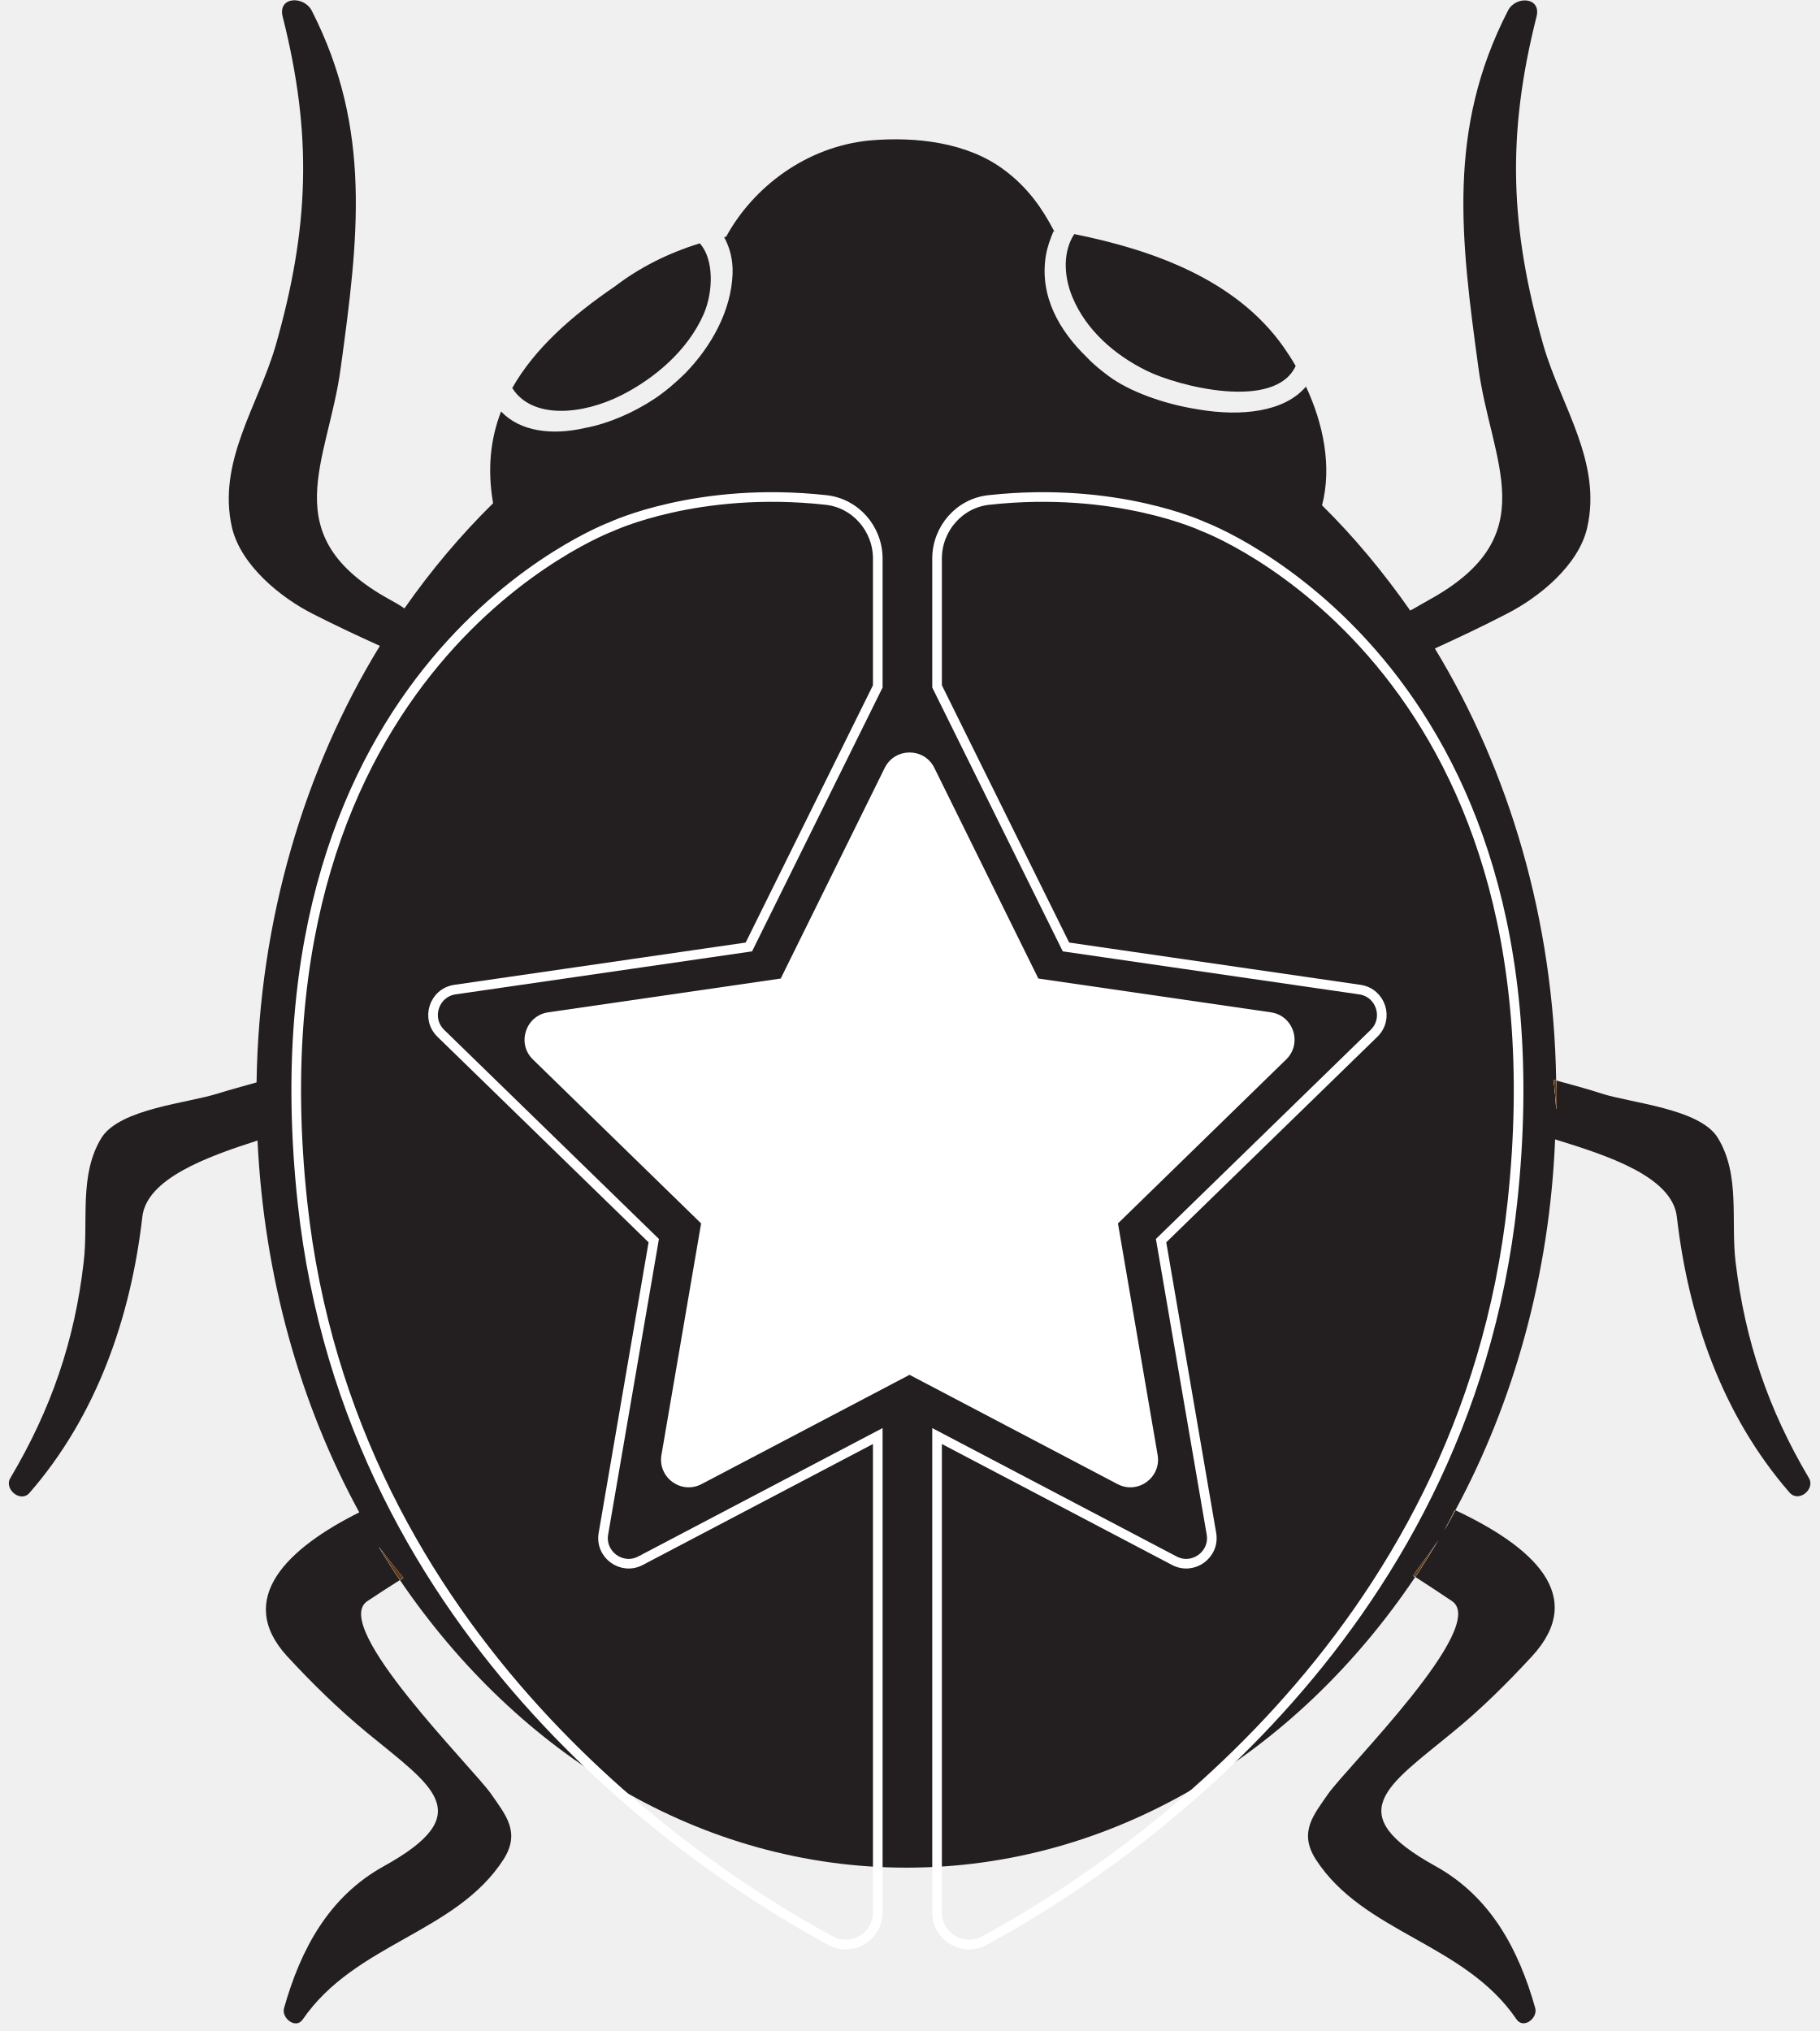
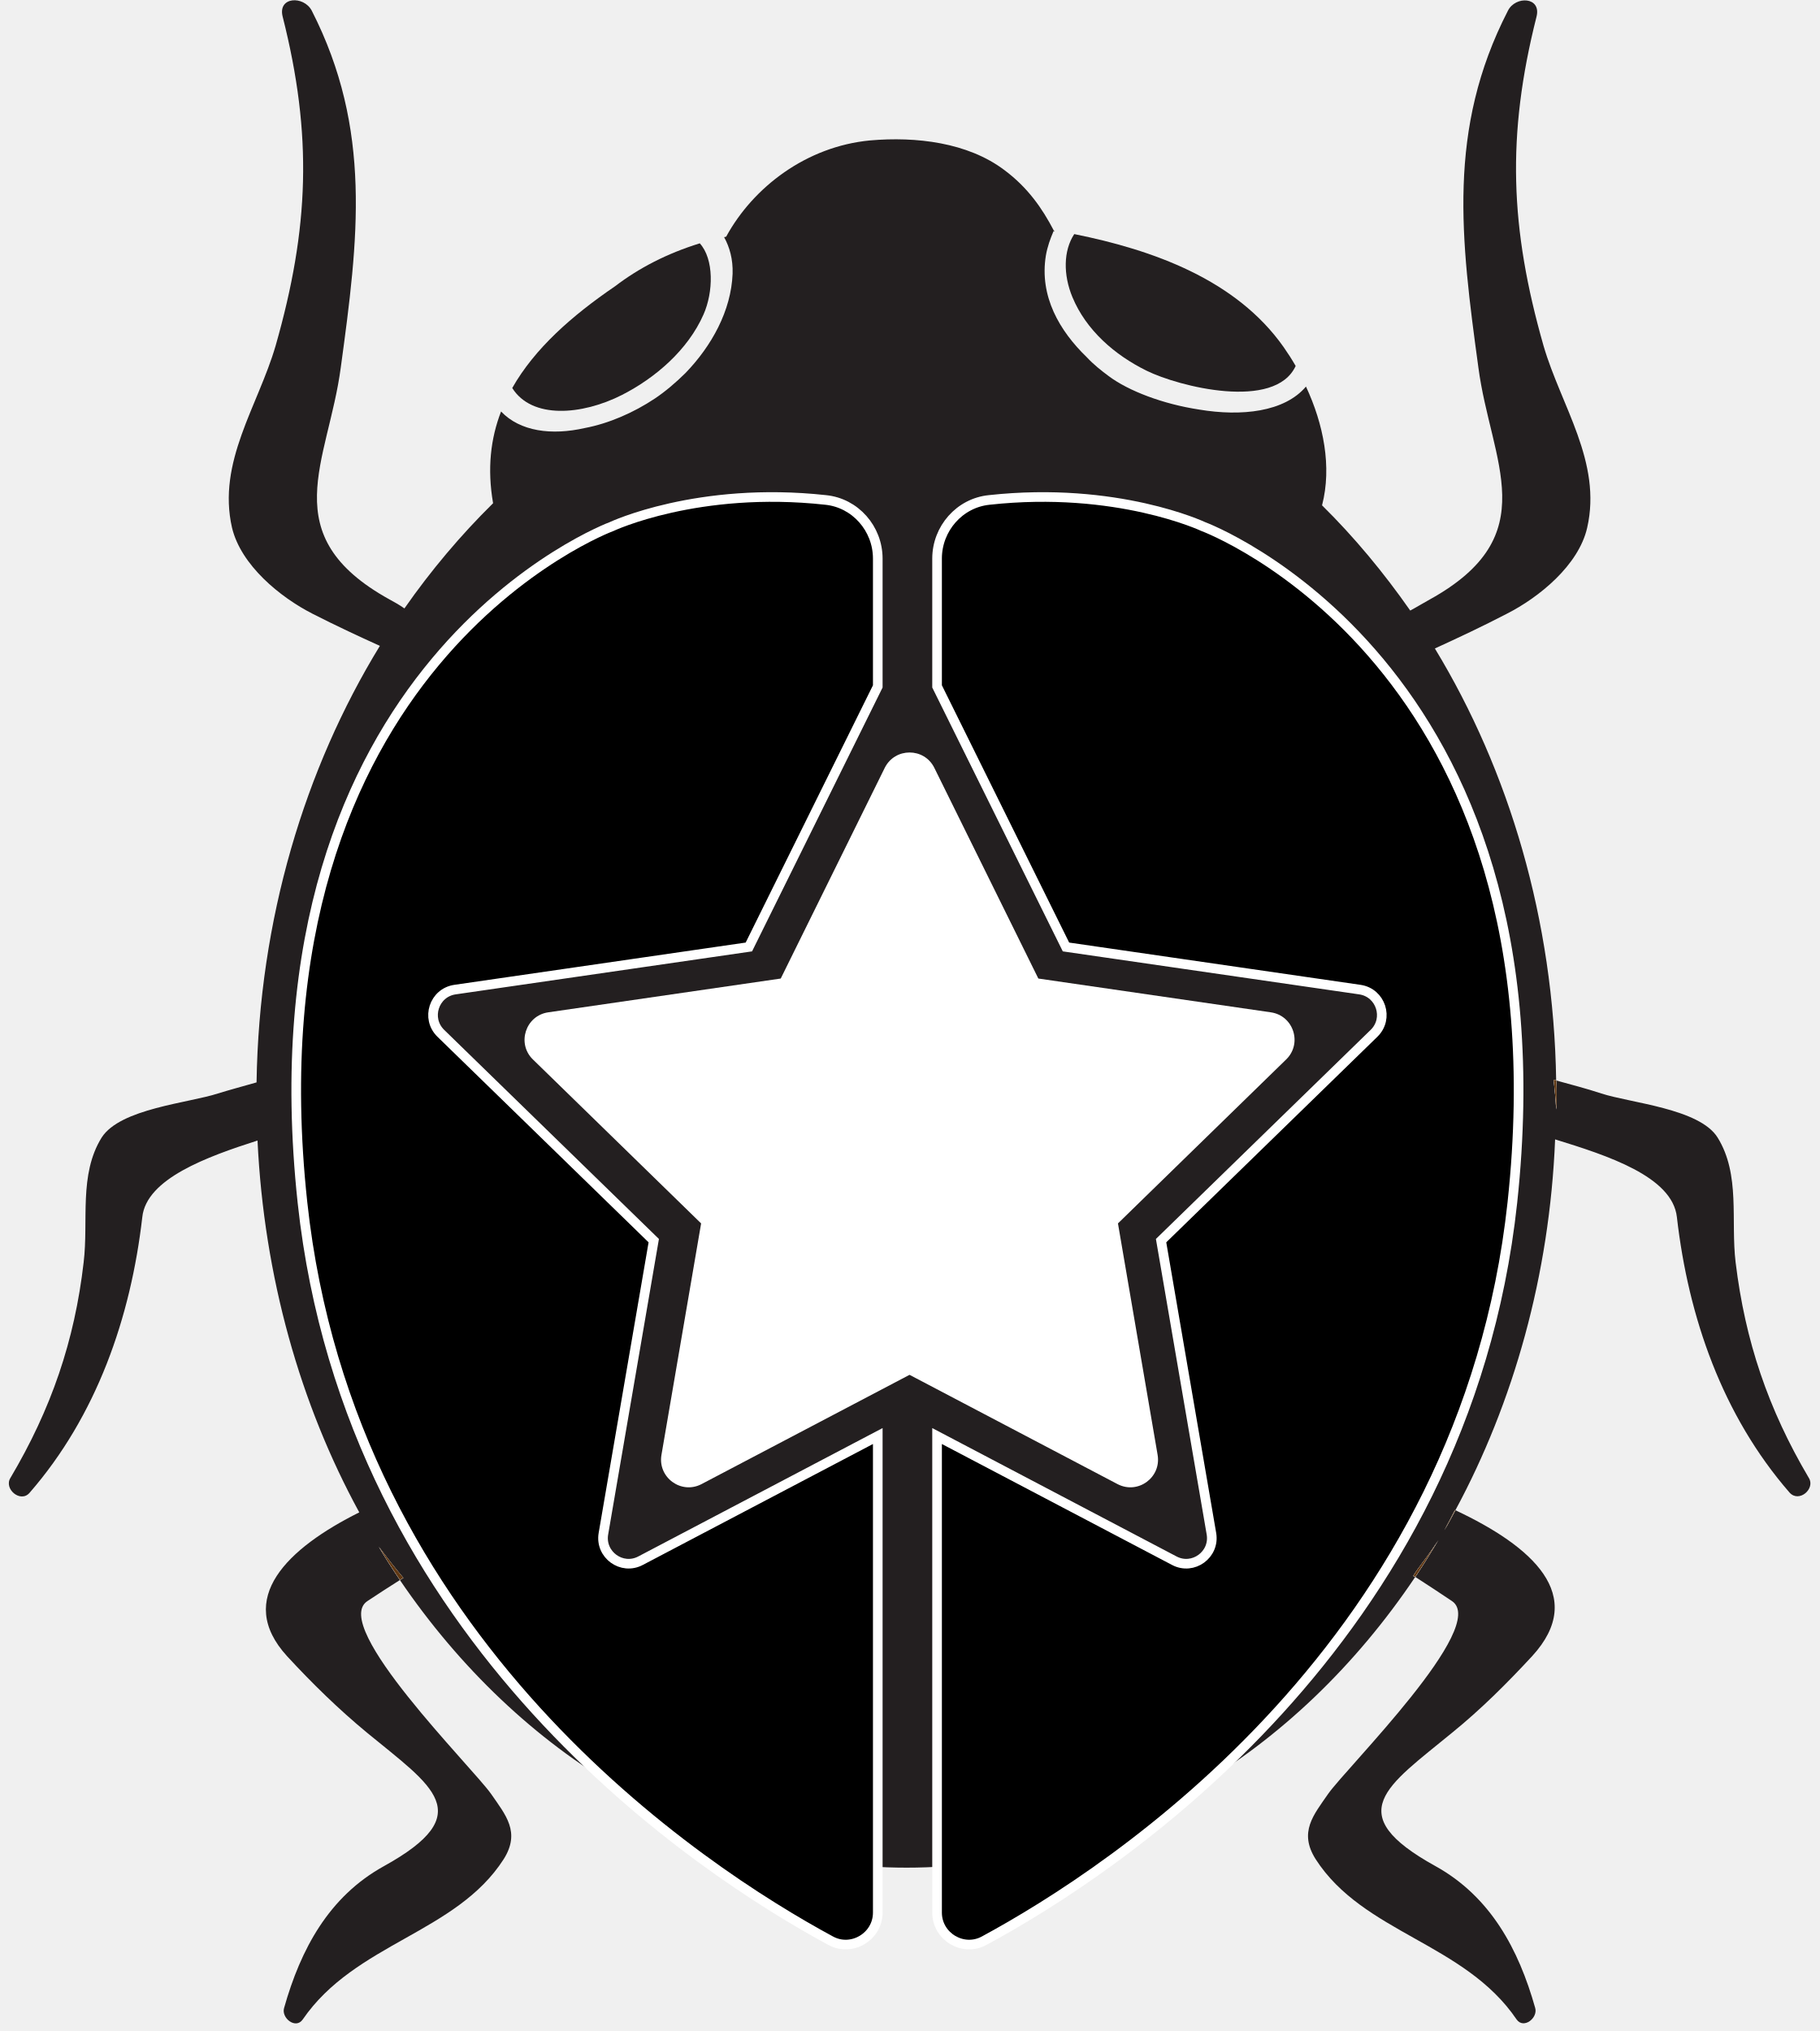
<svg xmlns="http://www.w3.org/2000/svg" width="189" height="211" viewBox="0 0 189 211" fill="none">
  <path d="M185.9 155.07C178.92 147.05 175.38 136.85 174.19 126.44C173.72 122.22 166.95 120.04 161.54 118.37C160.97 132.48 157.22 145.7 151.18 156.9H151.13C150.77 157.63 150.4 158.31 150.04 158.98C150.46 158.3 150.82 157.57 151.19 156.9C159.16 160.65 164.93 165.75 159.16 172.05C156.56 174.86 153.85 177.57 150.83 180.02C144.06 185.59 139.22 188.4 149.11 193.87C154.84 197.05 157.75 202.51 159.47 208.6C159.78 209.64 158.27 210.84 157.54 209.8C152.13 201.83 141.61 200.85 136.66 193.14C134.89 190.33 136.45 188.56 137.96 186.37C139.89 183.61 154.72 168.93 150.82 166.33C149.57 165.5 148.32 164.66 147.02 163.83C147.85 162.58 148.63 161.33 149.41 160.03C149.2 160.34 148.99 160.65 148.73 161.02C148.11 161.96 147.38 162.79 146.8 163.73C146.85 163.78 146.96 163.83 147.01 163.83C134.67 182.21 115.56 194.03 94.17 194.03C72.88 194.03 53.93 182.37 41.54 164.15C41.64 164.1 41.8 163.99 41.9 163.94C41.01 162.9 40.18 161.81 39.35 160.71C40.03 161.86 40.76 163 41.54 164.15C40.39 164.88 39.25 165.61 38.16 166.34C34.26 168.94 49.09 183.62 51.02 186.38C52.53 188.57 54.09 190.34 52.32 193.15C47.37 200.86 36.91 201.84 31.44 209.81C30.71 210.85 29.2 209.65 29.51 208.61C31.23 202.52 34.14 197.05 39.87 193.88C49.76 188.41 44.92 185.6 38.15 180.03C35.18 177.58 32.42 174.88 29.82 172.06C24.35 166.07 29.92 160.81 37.32 157.12C31.18 145.87 27.43 132.65 26.75 118.49C21.54 120.16 15.19 122.45 14.78 126.46C13.58 136.87 10.04 147.08 3.07 155.09C2.13 156.18 0.36 154.67 1.09 153.53C5.31 146.4 7.75 139.32 8.69 131.14C9.21 126.82 8.17 122.03 10.56 118.18C12.49 115.16 19.62 114.59 22.64 113.6C23.63 113.29 25.35 112.82 26.65 112.45C26.91 95.53 31.65 79.86 39.46 67.1C37.17 66.06 34.83 64.97 32.48 63.77C29.1 62.05 25.03 58.72 24.1 54.82C22.54 48 26.81 42.17 28.63 35.92C32.12 23.69 32.48 14.05 29.36 1.72C28.84 -0.36 31.55 -0.47 32.38 1.1C38.68 13.44 37.22 24.84 35.4 38.17C34.1 48.01 28.42 55.61 40.45 62.27C41.02 62.58 41.49 62.84 42.01 63.21C44.77 59.25 47.89 55.56 51.22 52.28C50.6 48.69 50.96 45.56 52.05 42.75C54.03 44.83 57.31 45.25 60.74 44.47C63.24 44 65.84 42.86 68.03 41.4C69.12 40.67 70.22 39.73 71.21 38.75C73.92 35.94 75.95 32.29 76.1 28.44C76.15 26.93 75.79 25.68 75.22 24.64C75.27 24.64 75.38 24.59 75.43 24.59C78.24 19.44 83.76 15.22 90.37 14.59C95.16 14.17 100.52 14.8 104.32 17.66C106.77 19.48 108.28 21.67 109.47 23.96C109.47 24.01 109.42 24.01 109.42 24.06C109.11 24.79 108.8 25.62 108.64 26.56C107.96 30.78 110.05 34.37 112.91 37.13C113.59 37.86 114.37 38.48 115.15 39.06C117.23 40.62 120.82 41.98 124.57 42.55C128.94 43.28 133.42 42.81 135.66 40.16C137.48 44.06 138.37 48.49 137.33 52.5C140.66 55.78 143.73 59.48 146.49 63.43C147.17 63.07 147.84 62.65 148.52 62.28C160.55 55.62 154.87 48.02 153.57 38.18C151.75 24.85 150.29 13.45 156.64 1.11C157.42 -0.45 160.13 -0.35 159.61 1.73C156.49 14.07 156.85 23.7 160.34 35.93C162.16 42.18 166.43 48.01 164.87 54.83C163.98 58.73 159.87 62.07 156.49 63.78C153.99 65.08 151.54 66.23 149.05 67.37C156.76 80.07 161.39 95.54 161.65 112.25C161.55 112.25 161.49 112.2 161.39 112.2C161.49 113.19 161.6 114.23 161.65 115.27C161.7 114.85 161.7 114.44 161.7 114.02C161.7 113.45 161.7 112.82 161.65 112.25C163.16 112.67 164.77 113.08 166.34 113.6C169.36 114.59 176.54 115.16 178.42 118.18C180.81 122.03 179.77 126.82 180.29 131.14C181.28 139.31 183.67 146.39 187.89 153.53C188.61 154.65 186.89 156.16 185.9 155.07Z" fill="#231F20" />
  <path d="M109.53 24.03C109.48 24.03 109.48 24.03 109.43 24.03C109.43 23.98 109.48 23.98 109.48 23.93C109.48 23.98 109.53 23.98 109.53 24.03Z" fill="#231F20" />
  <path d="M64.59 41.04C68.09 39.26 71.46 36.35 73.08 32.67C74.11 30.34 74.18 26.91 72.69 25.28C69.27 26.34 66.38 27.84 63.89 29.74C59.42 32.79 55.54 36.2 53.21 40.31C55.25 43.56 60.44 43.14 64.59 41.04Z" fill="#231F20" />
  <path d="M119.1 38.51C122.43 40.16 132.44 42.69 134.59 38.02C134.2 37.34 133.78 36.69 133.34 36.06C128.4 29.04 119.75 25.96 111.59 24.32C110.45 26.05 110.44 28.56 111.4 30.87C112.82 34.3 115.8 36.89 119.1 38.51Z" fill="#231F20" />
  <path d="M149.41 160.01C148.63 161.31 147.85 162.56 147.02 163.81C146.97 163.81 146.86 163.76 146.81 163.71C147.38 162.77 148.11 161.94 148.74 161C148.99 160.64 149.2 160.32 149.41 160.01Z" fill="white" />
  <path d="M151.18 156.89C150.82 157.57 150.45 158.3 150.03 158.97C150.39 158.29 150.76 157.62 151.12 156.89H151.18Z" fill="white" />
  <path d="M161.7 113.99C161.7 114.41 161.7 114.82 161.65 115.24C161.6 114.2 161.49 113.16 161.39 112.17C161.49 112.17 161.55 112.22 161.65 112.22C161.7 112.79 161.7 113.42 161.7 113.99Z" fill="white" />
  <path d="M41.9 163.92C41.8 163.97 41.64 164.08 41.54 164.13C40.76 162.98 40.03 161.84 39.35 160.69C40.18 161.78 41.02 162.88 41.9 163.92Z" fill="white" />
  <path d="M41.9 163.92C41.8 163.97 41.64 164.08 41.54 164.13C40.76 162.98 40.03 161.84 39.35 160.69C40.18 161.78 41.02 162.88 41.9 163.92Z" fill="#603813" />
  <path d="M149.41 160.01C148.63 161.31 147.85 162.56 147.02 163.81C146.97 163.81 146.86 163.76 146.81 163.71C147.38 162.77 148.11 161.94 148.74 161C148.99 160.64 149.2 160.32 149.41 160.01Z" fill="#603813" />
  <path d="M151.18 156.89C150.82 157.57 150.45 158.3 150.03 158.97C150.39 158.29 150.76 157.62 151.12 156.89H151.18Z" fill="#603813" />
  <path d="M161.7 113.99C161.7 114.41 161.7 114.82 161.65 115.24C161.6 114.2 161.49 113.16 161.39 112.17C161.49 112.17 161.55 112.22 161.65 112.22C161.7 112.79 161.7 113.42 161.7 113.99Z" fill="#603813" />
-   <path d="M77.79 98.38L47.26 102.81C45.08 103.13 44.21 105.81 45.79 107.35L67.91 128.89L62.68 159.34C62.31 161.51 64.59 163.17 66.54 162.14L91.18 149.19V198.7C91.18 201.2 88.47 202.81 86.29 201.62C72.91 194.38 36.36 170.64 31.42 124.93C25.38 68.81 63.54 54.7 63.54 54.7C63.54 54.7 72.49 50.48 85.77 51.94C88.84 52.25 91.18 54.91 91.18 58.03V71.31L77.79 98.38Z" stroke="white" stroke-miterlimit="10" />
-   <path d="M110.73 98.38L141.26 102.81C143.44 103.13 144.31 105.81 142.73 107.35L120.61 128.89L125.84 159.34C126.21 161.51 123.93 163.17 121.98 162.14L97.34 149.19V198.7C97.34 201.2 100.05 202.81 102.23 201.62C115.61 194.38 152.16 170.64 157.1 124.93C163.14 68.81 124.98 54.7 124.98 54.7C124.98 54.7 116.03 50.48 102.75 51.94C99.68 52.25 97.34 54.91 97.34 58.03V71.31L110.73 98.38Z" stroke="white" stroke-miterlimit="10" />
+   <path d="M77.79 98.38L47.26 102.81C45.08 103.13 44.21 105.81 45.79 107.35L67.91 128.89L62.68 159.34C62.31 161.51 64.59 163.17 66.54 162.14L91.18 149.19V198.7C91.18 201.2 88.47 202.81 86.29 201.62C72.91 194.38 36.36 170.64 31.42 124.93C25.38 68.81 63.54 54.7 63.54 54.7C63.54 54.7 72.49 50.48 85.77 51.94C88.84 52.25 91.18 54.91 91.18 58.03V71.31L77.79 98.38Z" stroke="white" fill="currentColor" stroke-miterlimit="10" />
+   <path d="M110.73 98.38L141.26 102.81C143.44 103.13 144.31 105.81 142.73 107.35L120.61 128.89L125.84 159.34C126.21 161.51 123.93 163.17 121.98 162.14L97.34 149.19V198.7C97.34 201.2 100.05 202.81 102.23 201.62C115.61 194.38 152.16 170.64 157.1 124.93C163.14 68.81 124.98 54.7 124.98 54.7C124.98 54.7 116.03 50.48 102.75 51.94C99.68 52.25 97.34 54.91 97.34 58.03V71.31L110.73 98.38Z" stroke="white" fill="currentColor" stroke-miterlimit="10" />
  <path d="M97.06 79.78L107.86 101.66L132.01 105.17C134.37 105.51 135.31 108.41 133.6 110.07L116.13 127.1L120.25 151.15C120.65 153.5 118.19 155.29 116.08 154.18L94.48 142.83L72.88 154.18C70.77 155.29 68.31 153.5 68.71 151.15L72.83 127.1L55.36 110.07C53.65 108.41 54.6 105.51 56.95 105.17L81.1 101.66L91.9 79.78C92.96 77.64 96.01 77.64 97.06 79.78Z" fill="white" />
</svg>
